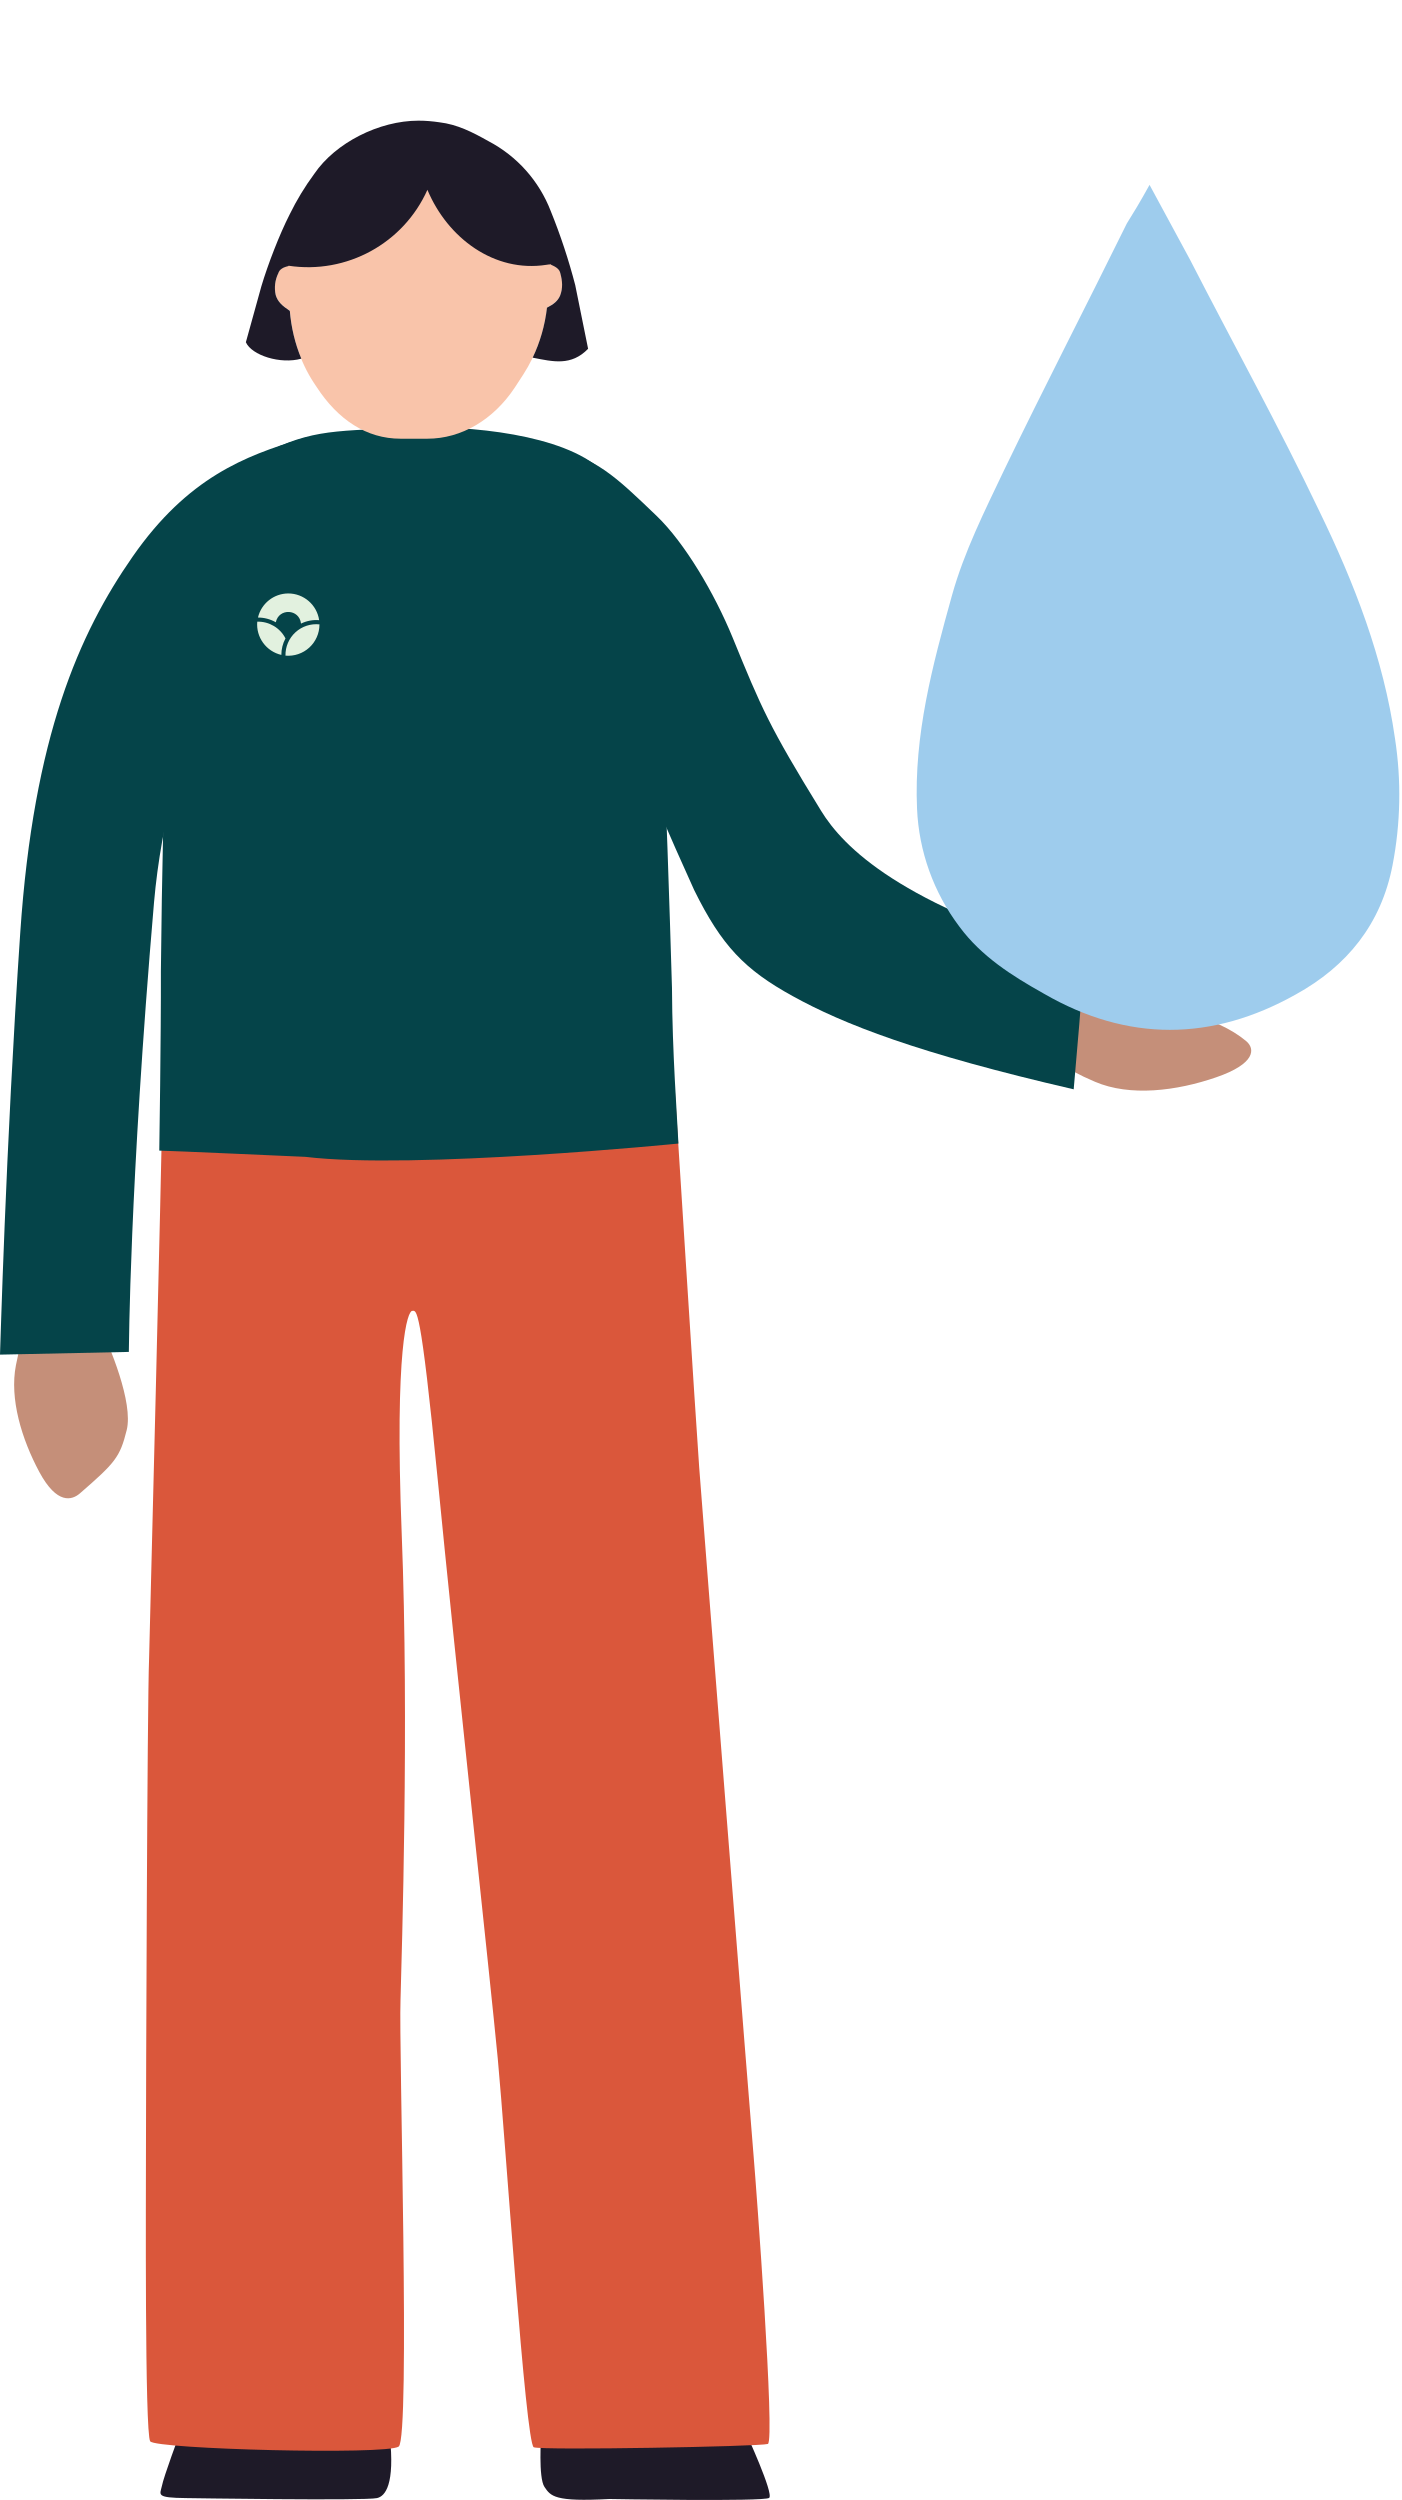
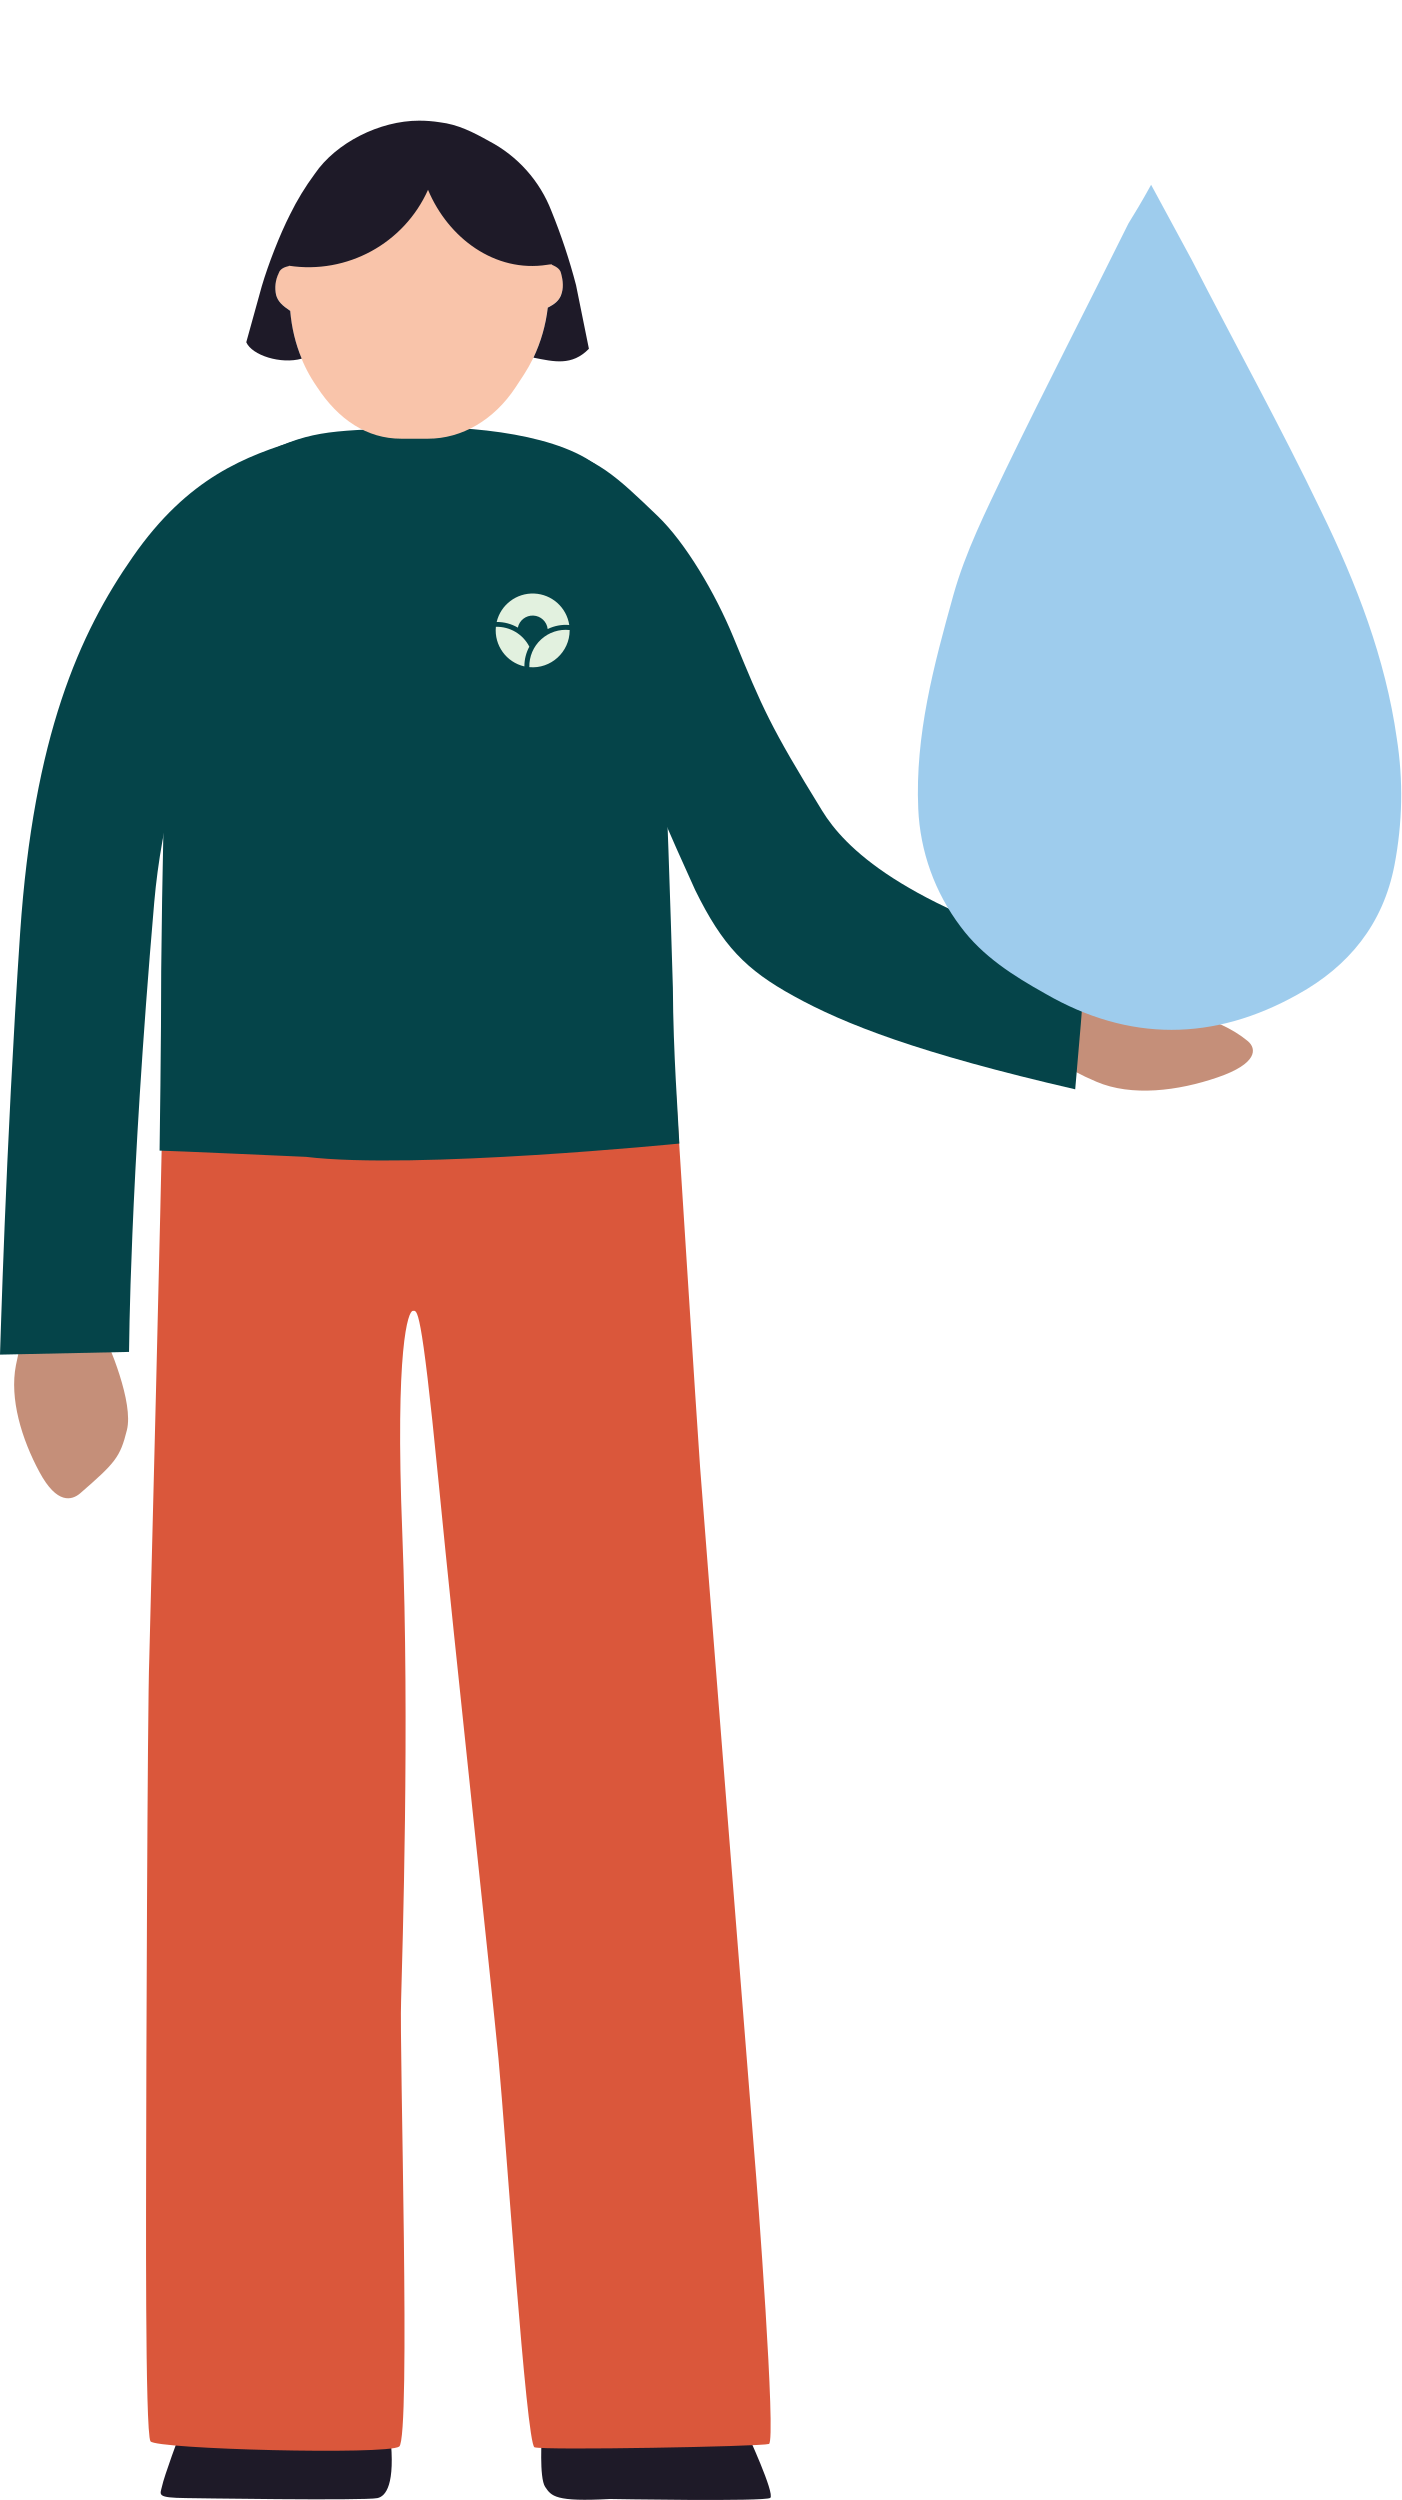
- <svg xmlns="http://www.w3.org/2000/svg" width="139" height="248" viewBox="0 0 139 248">
-   <path fill="#c58f79" d="m106.07 96.7c2.5-.76 9.16-2.3 11.96-.94 2.78 1.37 1.33 2.25.19 2.57-1.2.33-4.68 1.22-.15 2.32 1.97.47 4.06 1.38 5.54 2.62.92.76.96 2.25-2.97 3.6-3.94 1.36-8.55 1.93-12.02.44-3.47-1.48-2.8-1.76-2.8-1.76z" />
-   <path fill="#054449" d="m81.45 80.43c-5.16-8.38-5.91-10.18-8.78-17.2-1.8-4.38-4.74-9.37-7.53-12.05-4.12-3.95-6.02-5.82-10.76-6.86-2.7-.6-6.52 1.4-7.32 5.57-.8 4.16 3.22 8.37 4.45 9.44s3.82 2.8 8.5 10.3c3.65 5.84 3.3 6.44 8.85 18.66 2.73 5.54 5.02 7.9 9.75 10.51 5.06 2.8 12.4 5.68 27.9 9.26a799.1 799.1 0 0 0 1.06-12.93c-18.27-5.35-23.91-11.1-26.12-14.7z" />
-   <path fill="#c58f79" d="m9.84 131.4c1.04 2.1 3.4 7.75 2.73 10.46-.67 2.7-1.14 3.24-4.64 6.28-.78.68-2.27 1.15-4.03-2.12-1.75-3.27-2.97-7.26-2.32-10.59s.98-2.78.98-2.78l7.28-1.24z" />
-   <path fill="#054449" d="m36.27 49.42c-.06-1.95-1.35-7.44-6.53-5.84-5.33 1.64-11.09 3.73-16.59 11.65-5.29 7.6-9.82 17.8-11.14 37.28-1.47 21.66-1.98 41.55-2.01 41.87l12.78-.27c.02-.32.05-16.11 2.5-44.6.7-8.02 3-16.74 5.86-20.91 1.86-2.72 4.42-6.06 6.13-7.59 0 0 2.96-2.06 5.2-3.67 3.63-2.62 3.88-5.4 3.8-7.91z" />
-   <path fill="#1e1a28" d="m17.86 241.33s-1.63 4.35-1.81 5.32c-.19.84-.6 1.13 2.4 1.16 0 0 17.74.28 18.95 0 .8-.18 1.8-1.3 1.26-6.23zm35.82.27s-.29 4.2.33 5.1c.62.92.99 1.5 6.44 1.2 0 0 15.36.28 15.85-.11.49-.4-2.31-6.47-2.31-6.47l-20.31.29z" />
-   <path fill="#da573b" d="m16.12 108.74c-.12 8.23-1.21 51.15-1.33 55.78-.19 4.64-.31 44.09-.31 48.47 0 4.37-.13 28.4.42 29.19.56.78 23.48 1.37 24.65.52s0-39.64.18-44.28c.12-4.64.86-27.57.12-46.25-.73-18.68.6-22.13 1.04-22.13.43 0 .8-.92 2.53 16.71 1.72 17.64 5.22 49.71 5.96 57.48.74 7.84 2.76 38.21 3.57 38.54.8.32 22.49-.07 23.22-.33.74-.26-1.16-25.6-1.4-28.41-.25-2.81-5.17-65.12-5.41-68.46-.25-3.32-2.46-38.14-2.46-38.14s-25.94.06-28.15.26c-2.27.13-22.63 1.05-22.63 1.05z" />
-   <path fill="#054449" d="m66.66 98c.03 6.46.51 12.7.64 15.44 0 0-26.22 2.62-37 1.32 0 0-13.78-.62-14.5-.62 0 0 .18-11.35.16-17.8.1-9.86.3-18.23.56-25.28.26-7.06-.64-20.8 8.46-25.5 5.7-2.94 7.34-2.75 15.26-3.14 6.47-.27 15.66.72 19.4 4.19 4.77 4.37 5.34 13.79 6 22.83.44 10.19.77 20.07 1.02 28.56z" />
-   <path fill="#e2f1df" d="m28.6 58.87a3.1 3.1 0 0 0 -3.01 2.39c.62 0 1.23.16 1.77.47.3-1.43 2.34-1.34 2.5.13a3.46 3.46 0 0 1 1.8-.34 3.1 3.1 0 0 0 -3.06-2.65zm3.1 3.09v-.02a3.05 3.05 0 0 0 -3.38 3.1 3.1 3.1 0 0 0 3.37-3.08zm-3.79 3c0-.57.14-1.13.41-1.63a3.05 3.05 0 0 0 -2.8-1.66 3.1 3.1 0 0 0 2.4 3.3z" />
-   <path fill="#f9c4aa" d="m55.6 27.1c-.09-.44-.48-.67-.93-.87.18-3.56-.56-5.83-2.14-8.12-1.34-1.92-3.2-3.84-5.8-4.77-2.32-.82-7.98-.6-10.25.31-5.45 2.07-7.59 7.13-7.87 12.71-.46.12-.87.3-1 .71a3.3 3.3 0 0 0 -.26 2.18c.18.63.58 1.03 1.4 1.57.21 2.6 1.03 5.09 2.38 7.15l.28.42c2.11 3.24 4.94 5.13 8.32 5.13h2.67c3.36 0 6.55-1.87 8.67-5.08l.84-1.29a15.4 15.4 0 0 0 2.36-6.65c.69-.35 1.07-.67 1.3-1.2.3-.74.23-1.44.03-2.2z" />
-   <path fill="#1e1a28" d="m57.07 28.31a59.18 59.18 0 0 0 -2.44-7.38 13.18 13.18 0 0 0 -6.18-6.93c-1.6-.9-3.09-1.66-4.87-1.87-.68-.1-1.36-.16-2.07-.16-3.91 0-8.24 2.2-10.33 5.27a26.13 26.13 0 0 0 -2.45 4.04c-1.02 2-2.16 4.97-2.8 7.11l-1.54 5.56c.58 1.3 3.43 2.21 5.5 1.63-.62-1.48-1-3.09-1.14-4.74-.81-.54-1.21-.94-1.4-1.57a3.3 3.3 0 0 1 .26-2.17c.13-.42.55-.6 1.01-.71v-.03a12.97 12.97 0 0 0 13.78-7.53c2.01 4.8 6.65 8.24 11.8 7.44.15-.03.3-.04.46-.05v.04c.46.2.85.43.93.87.2.75.26 1.45-.03 2.2-.23.52-.61.84-1.3 1.19-.2 1.75-.69 3.44-1.42 4.96 2.04.4 3.82.85 5.5-.88l-1.27-6.28z" />
-   <path fill="#9ecced" d="m114.03 18.33 4.03 7.45c4.28 8.34 8.8 16.51 12.82 24.93 3.47 7.14 6.37 14.6 7.5 22.53a36.7 36.7 0 0 1 -.24 12.59c-1.13 5.85-4.52 10.02-9.6 12.82-8.3 4.66-16.68 4.73-24.99-.08-3.14-1.76-6.2-3.69-8.38-6.65a20.9 20.9 0 0 1 -4.2-11.7c-.32-7.3 1.53-14.2 3.47-21.17 1.21-4.33 3.23-8.34 5.17-12.42 3.95-8.18 8.14-16.28 12.17-24.46.65-1.04 1.29-2.08 2.26-3.84z" />
+ <svg xmlns="http://www.w3.org/2000/svg" width="139" height="248" fill="none" viewBox="0 0 139 248">
+   <path fill="#C58F79" d="M106.22 96.7c2.5-.76 9.17-2.3 11.96-.94 2.8 1.37 1.34 2.25.2 2.57-1.2.33-4.69 1.22-.15 2.32 1.97.47 4.06 1.38 5.54 2.62.93.76.97 2.25-2.97 3.6-3.94 1.36-8.55 1.93-12.03.44-3.47-1.48-2.81-1.76-2.81-1.76l.26-8.85Z" />
+   <path fill="#054449" d="M81.56 80.43c-5.16-8.38-5.92-10.18-8.8-17.2-1.8-4.38-4.74-9.37-7.53-12.05-4.12-3.95-6.03-5.82-10.78-6.86-2.7-.6-6.53 1.4-7.32 5.57-.8 4.16 3.22 8.37 4.45 9.44 1.23 1.07 3.82 2.8 8.51 10.3 3.65 5.84 3.3 6.44 8.87 18.66 2.72 5.54 5.02 7.9 9.76 10.51 5.06 2.8 12.42 5.68 27.94 9.26a803.1 803.1 0 0 0 1.06-12.93c-18.3-5.35-23.95-11.1-26.16-14.7Z" />
+   <path fill="#C58F79" d="M9.86 131.4c1.03 2.1 3.4 7.75 2.73 10.46-.67 2.7-1.14 3.24-4.64 6.28-.8.68-2.29 1.15-4.04-2.12-1.76-3.27-2.98-7.26-2.33-10.59.65-3.33.98-2.79.98-2.79l7.3-1.23Z" />
+   <path fill="#054449" d="M36.32 49.42c-.07-1.95-1.35-7.44-6.54-5.84-5.34 1.64-11.1 3.73-16.6 11.65C7.87 62.83 3.33 73.03 2 92.5.54 114.17.03 134.06 0 134.38l12.8-.27c.02-.32.04-16.11 2.5-44.6.7-8.02 3-16.74 5.87-20.91 1.87-2.72 4.43-6.06 6.14-7.59 0 0 2.96-2.06 5.2-3.67 3.64-2.62 3.9-5.4 3.8-7.91Z" />
+   <path fill="#1E1A28" d="M17.88 241.33s-1.62 4.35-1.81 5.32c-.19.84-.6 1.13 2.4 1.16 0 0 17.77.28 18.98 0 .8-.18 1.8-1.29 1.26-6.23l-20.83-.25ZM53.75 241.6s-.28 4.2.33 5.1c.62.92 1 1.5 6.45 1.2 0 0 15.39.28 15.88-.11.49-.4-2.32-6.47-2.32-6.47l-20.34.29Z" />
+   <path fill="#DA573B" d="M16.14 108.74c-.12 8.23-1.21 51.15-1.33 55.78-.19 4.64-.31 44.09-.31 48.47 0 4.37-.13 28.4.43 29.19.55.78 23.5 1.37 24.67.52 1.17-.85 0-39.64.19-44.28.12-4.64.86-27.57.12-46.25s.6-22.13 1.04-22.13c.43 0 .8-.92 2.53 16.71 1.72 17.64 5.23 49.71 5.97 57.48.73 7.84 2.76 38.21 3.57 38.54.8.32 22.52-.07 23.26-.33.74-.26-1.17-25.6-1.42-28.41-.24-2.81-5.17-65.12-5.41-68.46-.25-3.32-2.46-38.14-2.46-38.14s-25.97.06-28.18.26c-2.28.13-22.67 1.05-22.67 1.05Z" />
+   <path fill="#054449" d="M66.75 98c.03 6.46.52 12.7.64 15.44 0 0-26.25 2.62-37.04 1.32 0 0-13.8-.62-14.52-.62 0 0 .17-11.35.16-17.8.1-9.86.29-18.23.55-25.28.26-7.06-.64-20.8 8.47-25.5 5.7-2.94 7.35-2.75 15.28-3.14 6.49-.27 15.69.72 19.42 4.19 4.79 4.37 5.36 13.79 6.02 22.83.44 10.19.77 20.07 1.02 28.56Z" />
+   <path fill="#E2F1DF" d="M51.37 62.26a4.09 4.09 0 0 0-2.1-.56 3.67 3.67 0 0 1 7.2.3 4.09 4.09 0 0 0-2.14.4 1.5 1.5 0 0 0-2.96-.14Zm5.14.24a3.61 3.61 0 0 0-4 3.68c2.13.2 4-1.5 4-3.65v-.03Zm-7.32-.32a3.67 3.67 0 0 0 2.83 3.93v-.03c0-.67.17-1.34.49-1.93a3.62 3.62 0 0 0-3.32-1.97Z" />
+   <path fill="#F9C4AA" d="M55.67 27.1c-.08-.44-.47-.67-.93-.87.19-3.57-.55-5.83-2.14-8.12-1.34-1.92-3.2-3.84-5.81-4.77-2.32-.82-7.99-.6-10.26.31-5.45 2.07-7.6 7.12-7.88 12.71-.46.12-.88.3-1.01.71a3.3 3.3 0 0 0-.26 2.18c.18.63.59 1.03 1.4 1.57.22 2.6 1.04 5.09 2.39 7.15l.28.42c2.12 3.24 4.95 5.13 8.34 5.13h2.67c3.37 0 6.56-1.87 8.68-5.09l.84-1.28a15.4 15.4 0 0 0 2.36-6.65c.7-.35 1.08-.67 1.3-1.2.3-.74.24-1.44.03-2.2Z" />
+   <path fill="#1E1A28" d="M57.15 28.31a59.12 59.12 0 0 0-2.45-7.38A13.19 13.19 0 0 0 48.52 14c-1.61-.9-3.1-1.66-4.89-1.87a12.9 12.9 0 0 0-2.06-.16c-3.92 0-8.25 2.2-10.34 5.27a26.12 26.12 0 0 0-2.46 4.04c-1.02 2-2.17 4.97-2.8 7.11l-1.54 5.56c.57 1.3 3.43 2.21 5.5 1.63-.62-1.48-1-3.09-1.14-4.74-.81-.54-1.22-.94-1.4-1.57a3.3 3.3 0 0 1 .26-2.17c.13-.42.54-.6 1.01-.71v-.03a12.98 12.98 0 0 0 13.8-7.53c2.01 4.8 6.65 8.24 11.81 7.44.16-.03.31-.04.47-.05v.04c.45.2.84.43.92.87.2.75.27 1.45-.02 2.2-.23.52-.61.84-1.3 1.19a15.8 15.8 0 0 1-1.42 4.96c2.04.4 3.81.85 5.5-.88l-1.27-6.28Z" />
+   <path fill="#9ECCED" d="m114.19 18.33 4.03 7.45c4.28 8.34 8.8 16.51 12.84 24.93 3.48 7.14 6.38 14.6 7.5 22.53.66 4.17.57 8.42-.23 12.59-1.13 5.85-4.53 10.02-9.6 12.82-8.32 4.66-16.72 4.73-25.04-.08-3.14-1.76-6.21-3.69-8.4-6.65a20.88 20.88 0 0 1-4.2-11.7c-.32-7.3 1.54-14.2 3.48-21.17 1.21-4.33 3.23-8.34 5.17-12.42 3.96-8.18 8.15-16.28 12.2-24.46.64-1.04 1.28-2.08 2.25-3.84Z" />
</svg>
